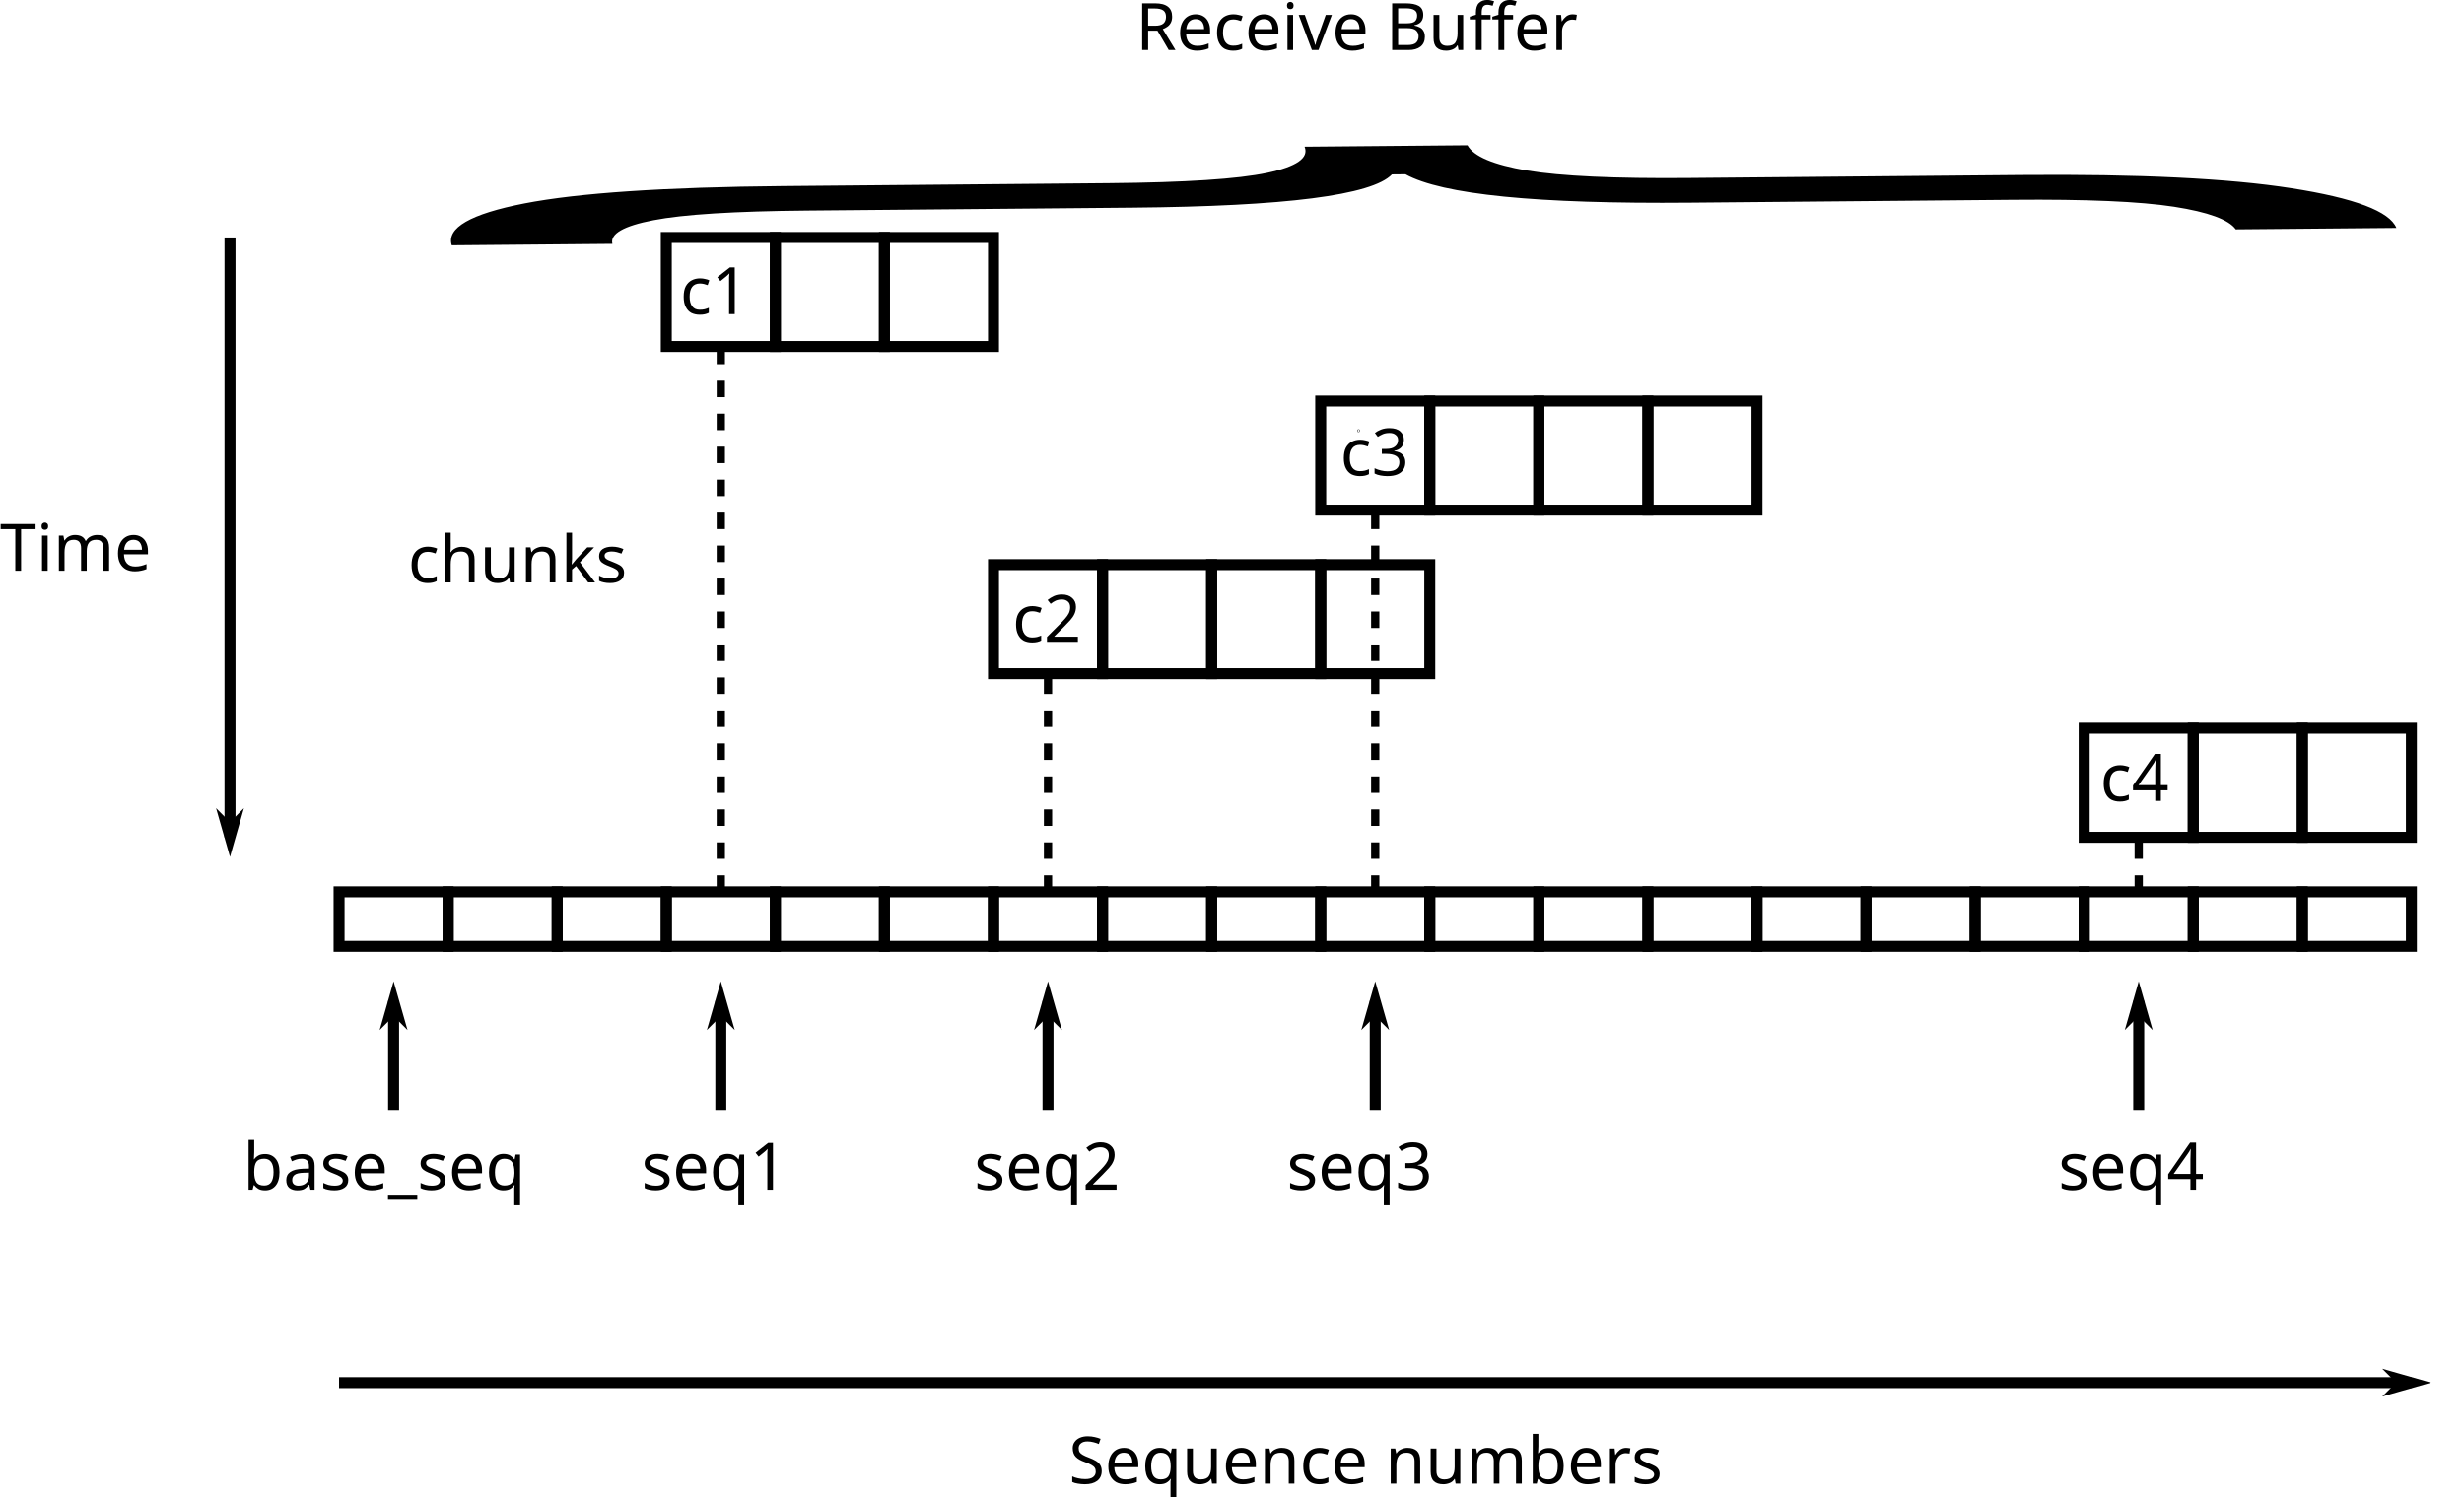
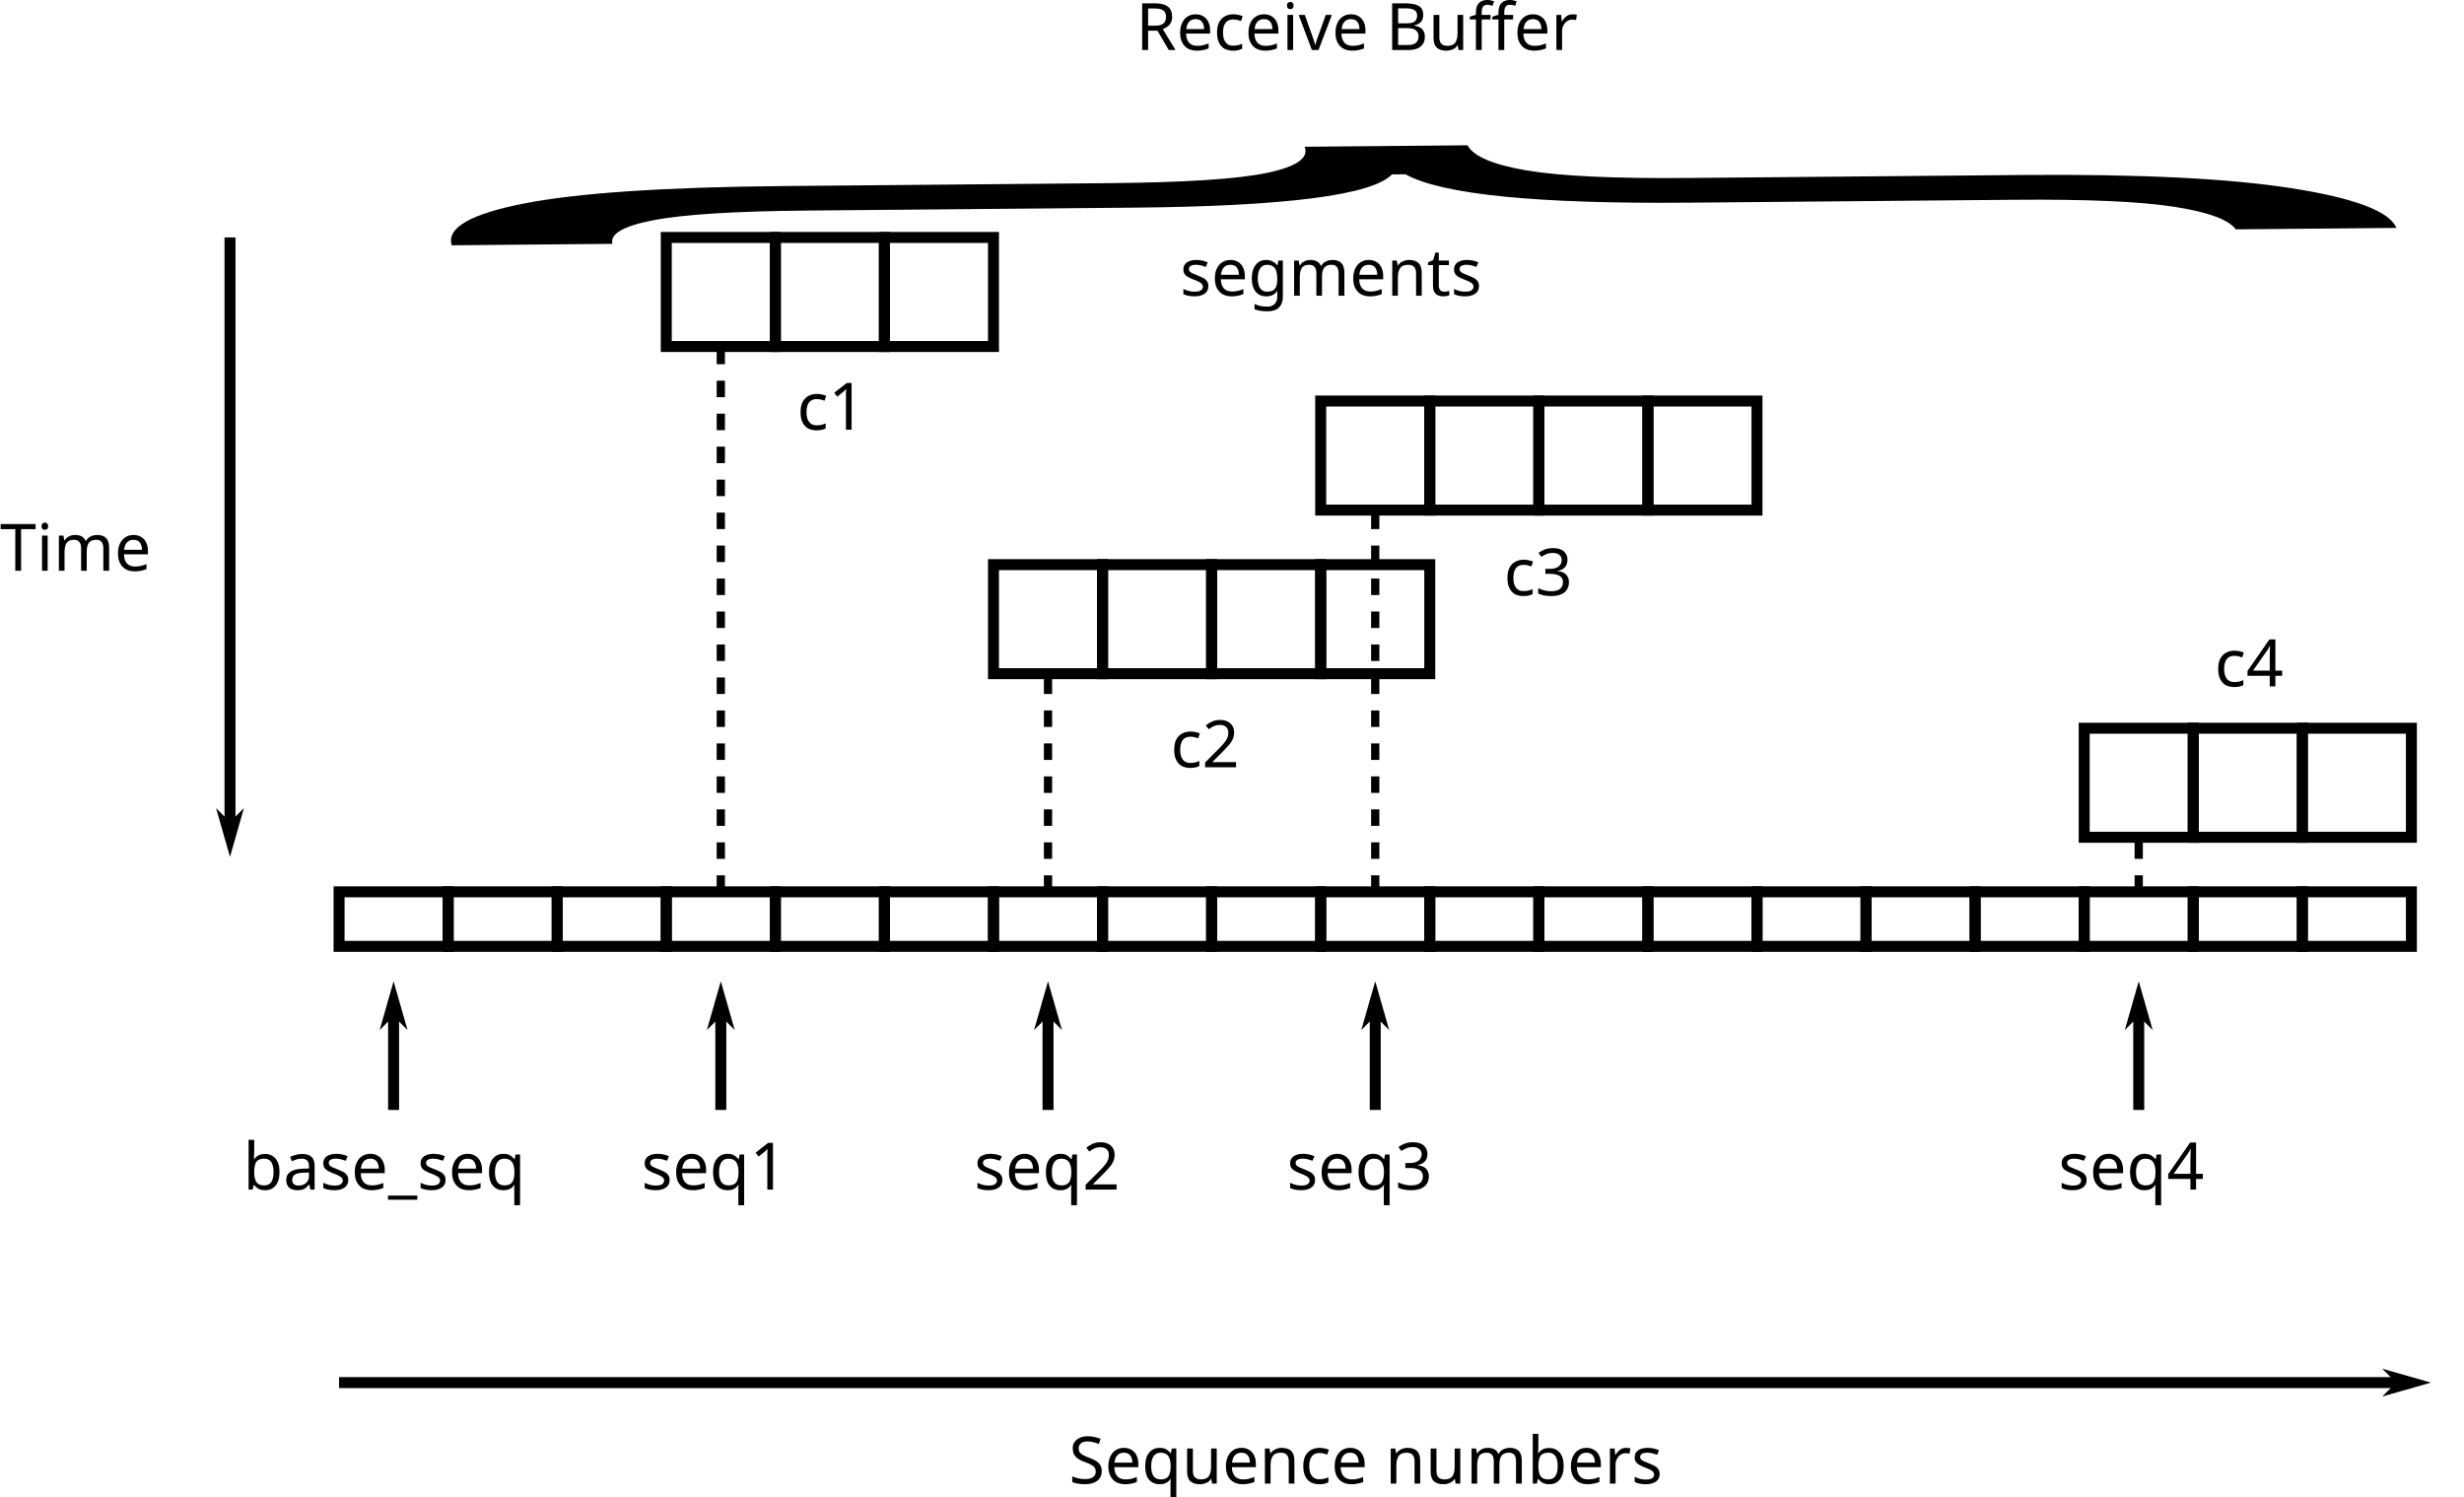
<svg xmlns="http://www.w3.org/2000/svg" width="239.087mm" height="145.244mm" viewBox="0 0 239.087 145.244" version="1.1" id="svg5">
  <defs id="defs2">
    <marker style="overflow:visible" id="marker31017" refX="0" refY="0" orient="auto">
      <path transform="matrix(-0.2,0,0,-0.2,-1.2,0)" style="fill:context-stroke;fill-rule:evenodd;stroke:context-stroke;stroke-width:1pt" d="M 0,0 5,-5 -12.5,0 5,5 Z" id="path31015" />
    </marker>
    <marker style="overflow:visible" id="Arrow1Send" refX="0" refY="0" orient="auto">
      <path transform="matrix(-0.2,0,0,-0.2,-1.2,0)" style="fill:context-stroke;fill-rule:evenodd;stroke:context-stroke;stroke-width:1pt" d="M 0,0 5,-5 -12.5,0 5,5 Z" id="path19815" />
    </marker>
    <marker style="overflow:visible" id="Arrow1Lend" refX="0" refY="0" orient="auto">
      <path transform="matrix(-0.8,0,0,-0.8,-10,0)" style="fill:context-stroke;fill-rule:evenodd;stroke:context-stroke;stroke-width:1pt" d="M 0,0 5,-5 -12.5,0 5,5 Z" id="path19803" />
    </marker>
  </defs>
  <g id="layer1" transform="translate(27.60867,-8.70765)">
    <path id="rect848" style="fill:none;stroke:#000000;stroke-width:1.065" d="M 37.042,31.75 H 47.625 V 42.333 H 37.042 Z" />
    <path id="path950" style="fill:none;stroke:#000000;stroke-width:1.065" d="M 47.625,31.75 H 58.208 V 42.333 H 47.625 Z" />
    <path id="path952" style="fill:none;stroke:#000000;stroke-width:1.065" d="M 58.208,31.75 H 68.792 V 42.333 H 58.208 Z" />
-     <text xml:space="preserve" style="font-style:normal;font-variant:normal;font-weight:normal;font-stretch:normal;font-size:6.35px;line-height:1.25;font-family:'Al Bayan';-inkscape-font-specification:'Al Bayan, Normal';font-variant-ligatures:normal;font-variant-caps:normal;font-variant-numeric:normal;font-variant-east-asian:normal;fill:#000000;fill-opacity:1;stroke:none;stroke-width:0.265" x="11.985" y="65.225" id="text20361">
-       <tspan id="tspan20359" x="11.985" y="65.225">chunks</tspan>
+     <text xml:space="preserve" style="font-style:normal;font-variant:normal;font-weight:normal;font-stretch:normal;font-size:6.35px;line-height:1.25;font-family:'Al Bayan';-inkscape-font-specification:'Al Bayan, Normal';font-variant-ligatures:normal;font-variant-caps:normal;font-variant-numeric:normal;font-variant-east-asian:normal;fill:#000000;fill-opacity:1;stroke:none;stroke-width:0.265" x="86.891" y="37.403" id="text20361">
+       <tspan id="tspan20359" x="86.891" y="37.403">segments</tspan>
    </text>
    <path id="path12479" style="fill:none;stroke:#000000;stroke-width:1.065" d="M 68.792,63.5 H 79.375 V 74.083 H 68.792 Z" />
    <path id="path12481" style="fill:none;stroke:#000000;stroke-width:1.065" d="M 79.375,63.5 H 89.958 V 74.083 H 79.375 Z" />
    <path id="path12483" style="fill:none;stroke:#000000;stroke-width:1.065" d="M 89.958,63.5 H 100.542 V 74.083 H 89.958 Z" />
    <path id="path12489" style="fill:none;stroke:#000000;stroke-width:1.065" d="M 100.542,63.5 H 111.125 v 10.583 h -10.583 z" />
    <path id="path12571" style="fill:none;stroke:#000000;stroke-width:1.065" d="M 100.542,47.625 H 111.125 v 10.583 h -10.583 z" />
    <path id="path12573" style="fill:none;stroke:#000000;stroke-width:1.065" d="m 111.125,47.625 h 10.583 V 58.208 H 111.125 Z" />
    <path id="path12575" style="fill:none;stroke:#000000;stroke-width:1.065" d="m 121.708,47.625 h 10.583 v 10.583 h -10.583 z" />
    <path id="path12581" style="fill:none;stroke:#000000;stroke-width:1.065" d="M 132.292,47.625 H 142.875 v 10.583 h -10.583 z" />
    <path id="path12675" style="fill:none;stroke:#000000;stroke-width:1.065" d="m 174.625,79.375 h 10.583 V 89.958 H 174.625 Z" />
    <path id="path12677" style="fill:none;stroke:#000000;stroke-width:1.065" d="m 185.208,79.375 h 10.583 V 89.958 h -10.583 z" />
    <path id="path12679" style="fill:none;stroke:#000000;stroke-width:1.065" d="M 195.792,79.375 H 206.375 v 10.583 h -10.583 z" />
    <path id="path12675-1" style="fill:none;stroke:#000000;stroke-width:1.065" d="m 47.625,95.25 h 10.583 v 5.292 H 47.625 Z" />
    <path id="path12677-5" style="fill:none;stroke:#000000;stroke-width:1.065" d="m 15.875,95.25 h 10.583 v 5.292 h -10.583 z" />
    <path id="path12679-5" style="fill:none;stroke:#000000;stroke-width:1.065" d="M 68.792,95.25 H 79.375 v 5.292 H 68.792 Z" />
    <text xml:space="preserve" style="font-style:normal;font-variant:normal;font-weight:normal;font-stretch:normal;font-size:6.35px;line-height:1.25;font-family:'Al Bayan';-inkscape-font-specification:'Al Bayan, Normal';font-variant-ligatures:normal;font-variant-caps:normal;font-variant-numeric:normal;font-variant-east-asian:normal;fill:#000000;fill-opacity:1;stroke:none;stroke-width:0.265" x="82.608" y="13.563" id="text20361-8">
      <tspan id="tspan20359-8" x="82.608" y="13.563">Receive Buffer</tspan>
    </text>
    <text xml:space="preserve" style="font-style:normal;font-weight:normal;font-size:77.226px;line-height:1.25;font-family:sans-serif;fill:#000000;fill-opacity:1;stroke:none;stroke-width:0.552" x="-93.964" y="56.199" id="text20365" transform="matrix(-0.1449228,-0.3556016,2.801935,-0.02502873,0,0)">
      <tspan id="tspan20363" style="stroke-width:0.552" x="-93.964" y="56.199">}</tspan>
    </text>
    <path id="path19942" style="fill:none;stroke:#000000;stroke-width:1.065" d="m 79.375,95.25 h 10.583 v 5.292 H 79.375 Z" />
    <path id="path19944" style="fill:none;stroke:#000000;stroke-width:1.065" d="m 89.958,95.25 h 10.583 v 5.292 H 89.958 Z" />
    <path id="path19946" style="fill:none;stroke:#000000;stroke-width:1.065" d="M 100.542,95.25 H 111.125 v 5.292 h -10.583 z" />
    <path id="path19948" style="fill:none;stroke:#000000;stroke-width:1.065" d="m 111.125,95.25 h 10.583 v 5.292 H 111.125 Z" />
    <path id="path19950" style="fill:none;stroke:#000000;stroke-width:1.065" d="m 121.708,95.25 h 10.583 v 5.292 h -10.583 z" />
    <path id="path19952" style="fill:none;stroke:#000000;stroke-width:1.065" d="M 132.292,95.25 H 142.875 v 5.292 h -10.583 z" />
    <path id="path19954" style="fill:none;stroke:#000000;stroke-width:1.065" d="m 142.875,95.25 h 10.583 v 5.292 H 142.875 Z" />
    <path id="path19956" style="fill:none;stroke:#000000;stroke-width:1.065" d="m 153.458,95.25 h 10.583 v 5.292 h -10.583 z" />
    <path id="path19958" style="fill:none;stroke:#000000;stroke-width:1.065" d="M 164.042,95.25 H 174.625 v 5.292 h -10.583 z" />
    <path id="path19960" style="fill:none;stroke:#000000;stroke-width:1.065" d="m 174.625,95.25 h 10.583 v 5.292 H 174.625 Z" />
    <path id="path19962" style="fill:none;stroke:#000000;stroke-width:1.065" d="m 185.208,95.25 h 10.583 v 5.292 h -10.583 z" />
    <path id="path19964" style="fill:none;stroke:#000000;stroke-width:1.065" d="M 195.792,95.25 H 206.375 v 5.292 h -10.583 z" />
    <path id="path19966" style="fill:none;stroke:#000000;stroke-width:1.065" d="M 5.292,95.25 H 15.875 v 5.292 H 5.292 Z" />
    <path id="path19968" style="fill:none;stroke:#000000;stroke-width:1.065" d="m 58.208,95.25 h 10.583 v 5.292 h -10.583 z" />
    <path id="path19970" style="fill:none;stroke:#000000;stroke-width:1.065" d="M 37.042,95.25 H 47.625 v 5.292 H 37.042 Z" />
    <path id="path19972" style="fill:none;stroke:#000000;stroke-width:1.065" d="m 26.458,95.25 h 10.583 v 5.292 h -10.583 z" />
    <path style="fill:none;stroke:#000000;stroke-width:1.065;stroke-linecap:butt;stroke-linejoin:miter;stroke-miterlimit:4;stroke-dasharray:none;stroke-opacity:1;marker-end:url(#marker31017)" d="M 10.583,116.417 V 105.833" id="path20040" />
    <path style="fill:none;stroke:#000000;stroke-width:1.065;stroke-linecap:butt;stroke-linejoin:miter;stroke-miterlimit:4;stroke-dasharray:none;stroke-opacity:1;marker-end:url(#marker31017)" d="M 42.333,116.417 V 105.833" id="path20122" />
    <path style="fill:none;stroke:#000000;stroke-width:1.065;stroke-linecap:butt;stroke-linejoin:miter;stroke-miterlimit:4;stroke-dasharray:none;stroke-opacity:1;marker-end:url(#marker31017)" d="M 74.083,116.417 V 105.833" id="path20124" />
    <path style="fill:none;stroke:#000000;stroke-width:1.065;stroke-linecap:butt;stroke-linejoin:miter;stroke-miterlimit:4;stroke-dasharray:none;stroke-opacity:1;marker-end:url(#marker31017)" d="M 105.833,116.417 V 105.833" id="path20126" />
    <path style="fill:none;stroke:#000000;stroke-width:1.065;stroke-linecap:butt;stroke-linejoin:miter;stroke-miterlimit:4;stroke-dasharray:none;stroke-opacity:1;marker-end:url(#marker31017)" d="M 179.917,116.417 V 105.833" id="path20128" />
    <text xml:space="preserve" style="font-style:normal;font-variant:normal;font-weight:normal;font-stretch:normal;font-size:6.35px;line-height:1.25;font-family:'Al Bayan';-inkscape-font-specification:'Al Bayan, Normal';font-variant-ligatures:normal;font-variant-caps:normal;font-variant-numeric:normal;font-variant-east-asian:normal;fill:#000000;fill-opacity:1;stroke:none;stroke-width:0.265" x="76.105" y="152.675" id="text20132">
      <tspan id="tspan20130" x="76.105" y="152.675">Sequence numbers</tspan>
    </text>
    <text xml:space="preserve" style="font-style:normal;font-variant:normal;font-weight:normal;font-stretch:normal;font-size:6.35px;line-height:1.25;font-family:'Al Bayan';-inkscape-font-specification:'Al Bayan, Normal';font-variant-ligatures:normal;font-variant-caps:normal;font-variant-numeric:normal;font-variant-east-asian:normal;fill:#000000;fill-opacity:1;stroke:none;stroke-width:0.265" x="-4.037" y="124.143" id="text20136">
      <tspan id="tspan20134" x="-4.037" y="124.143">base_seq</tspan>
    </text>
    <text xml:space="preserve" style="font-style:normal;font-variant:normal;font-weight:normal;font-stretch:normal;font-size:6.35px;line-height:1.25;font-family:'Al Bayan';-inkscape-font-specification:'Al Bayan, Normal';font-variant-ligatures:normal;font-variant-caps:normal;font-variant-numeric:normal;font-variant-east-asian:normal;fill:#000000;fill-opacity:1;stroke:none;stroke-width:0.265" x="34.617" y="124.143" id="text20836">
      <tspan id="tspan20834" x="34.617" y="124.143">seq1</tspan>
    </text>
    <text xml:space="preserve" style="font-style:normal;font-variant:normal;font-weight:normal;font-stretch:normal;font-size:6.35px;line-height:1.25;font-family:'Al Bayan';-inkscape-font-specification:'Al Bayan, Normal';font-variant-ligatures:normal;font-variant-caps:normal;font-variant-numeric:normal;font-variant-east-asian:normal;fill:#000000;fill-opacity:1;stroke:none;stroke-width:0.265" x="66.911" y="124.143" id="text22184">
      <tspan id="tspan22182" x="66.911" y="124.143">seq2</tspan>
    </text>
    <text xml:space="preserve" style="font-style:normal;font-variant:normal;font-weight:normal;font-stretch:normal;font-size:6.35px;line-height:1.25;font-family:'Al Bayan';-inkscape-font-specification:'Al Bayan, Normal';font-variant-ligatures:normal;font-variant-caps:normal;font-variant-numeric:normal;font-variant-east-asian:normal;fill:#000000;fill-opacity:1;stroke:none;stroke-width:0.265" x="97.247" y="124.143" id="text24216">
      <tspan id="tspan24214" x="97.247" y="124.143">seq3</tspan>
    </text>
    <text xml:space="preserve" style="font-style:normal;font-variant:normal;font-weight:normal;font-stretch:normal;font-size:6.35px;line-height:1.25;font-family:'Al Bayan';-inkscape-font-specification:'Al Bayan, Normal';font-variant-ligatures:normal;font-variant-caps:normal;font-variant-numeric:normal;font-variant-east-asian:normal;fill:#000000;fill-opacity:1;stroke:none;stroke-width:0.265" x="172.108" y="124.143" id="text26416">
      <tspan id="tspan26414" x="172.108" y="124.143">seq4</tspan>
    </text>
-     <text xml:space="preserve" style="font-style:normal;font-variant:normal;font-weight:normal;font-stretch:normal;font-size:6.35px;line-height:1.25;font-family:'Al Bayan';-inkscape-font-specification:'Al Bayan, Normal';font-variant-ligatures:normal;font-variant-caps:normal;font-variant-numeric:normal;font-variant-east-asian:normal;fill:#000000;fill-opacity:1;stroke:none;stroke-width:0.265" x="38.385" y="39.187" id="text33987">
-       <tspan id="tspan33985" x="38.385" y="39.187">c1</tspan>
+     <text xml:space="preserve" style="font-style:normal;font-variant:normal;font-weight:normal;font-stretch:normal;font-size:6.35px;line-height:1.25;font-family:'Al Bayan';-inkscape-font-specification:'Al Bayan, Normal';font-variant-ligatures:normal;font-variant-caps:normal;font-variant-numeric:normal;font-variant-east-asian:normal;fill:#000000;fill-opacity:1;stroke:none;stroke-width:0.265" x="49.726" y="50.4" id="text33987">
+       <tspan id="tspan33985" x="49.726" y="50.4">c1</tspan>
    </text>
-     <text xml:space="preserve" style="font-style:normal;font-variant:normal;font-weight:normal;font-stretch:normal;font-size:6.35px;line-height:1.25;font-family:'Al Bayan';-inkscape-font-specification:'Al Bayan, Normal';font-variant-ligatures:normal;font-variant-caps:normal;font-variant-numeric:normal;font-variant-east-asian:normal;fill:#000000;fill-opacity:1;stroke:none;stroke-width:0.265" x="70.638" y="70.991" id="text34279">
-       <tspan id="tspan34277" x="70.638" y="70.991">c2</tspan>
+     <text xml:space="preserve" style="font-style:normal;font-variant:normal;font-weight:normal;font-stretch:normal;font-size:6.35px;line-height:1.25;font-family:'Al Bayan';-inkscape-font-specification:'Al Bayan, Normal';font-variant-ligatures:normal;font-variant-caps:normal;font-variant-numeric:normal;font-variant-east-asian:normal;fill:#000000;fill-opacity:1;stroke:none;stroke-width:0.265" x="85.984" y="83.162" id="text34279">
+       <tspan id="tspan34277" x="85.984" y="83.162">c2</tspan>
    </text>
-     <text xml:space="preserve" style="font-style:normal;font-variant:normal;font-weight:normal;font-stretch:normal;font-size:6.35px;line-height:1.25;font-family:'Al Bayan';-inkscape-font-specification:'Al Bayan, Normal';font-variant-ligatures:normal;font-variant-caps:normal;font-variant-numeric:normal;font-variant-east-asian:normal;fill:#000000;fill-opacity:1;stroke:none;stroke-width:0.265" x="102.442" y="54.845" id="text34385">
-       <tspan id="tspan34383" x="102.442" y="54.845">c3</tspan>
+     <text xml:space="preserve" style="font-style:normal;font-variant:normal;font-weight:normal;font-stretch:normal;font-size:6.35px;line-height:1.25;font-family:'Al Bayan';-inkscape-font-specification:'Al Bayan, Normal';font-variant-ligatures:normal;font-variant-caps:normal;font-variant-numeric:normal;font-variant-east-asian:normal;fill:#000000;fill-opacity:1;stroke:none;stroke-width:0.265" x="118.317" y="66.486" id="text34385">
+       <tspan id="tspan34383" x="118.317" y="66.486">c3</tspan>
    </text>
-     <circle id="path34500" style="fill:#000000;stroke:#000000;stroke-width:0.265" cx="104.216" cy="50.504" r="0.006" />
-     <text xml:space="preserve" style="font-style:normal;font-variant:normal;font-weight:normal;font-stretch:normal;font-size:6.35px;line-height:1.25;font-family:'Al Bayan';-inkscape-font-specification:'Al Bayan, Normal';font-variant-ligatures:normal;font-variant-caps:normal;font-variant-numeric:normal;font-variant-east-asian:normal;fill:#000000;fill-opacity:1;stroke:none;stroke-width:0.265" x="176.174" y="86.429" id="text42884">
-       <tspan id="tspan42882" x="176.174" y="86.429">c4</tspan>
+     <text xml:space="preserve" style="font-style:normal;font-variant:normal;font-weight:normal;font-stretch:normal;font-size:6.35px;line-height:1.25;font-family:'Al Bayan';-inkscape-font-specification:'Al Bayan, Normal';font-variant-ligatures:normal;font-variant-caps:normal;font-variant-numeric:normal;font-variant-east-asian:normal;fill:#000000;fill-opacity:1;stroke:none;stroke-width:0.265" x="187.287" y="75.316" id="text42884">
+       <tspan id="tspan42882" x="187.287" y="75.316">c4</tspan>
    </text>
    <path style="fill:none;stroke:#000000;stroke-width:1.065;stroke-linecap:butt;stroke-linejoin:miter;stroke-miterlimit:4;stroke-dasharray:none;stroke-opacity:1;marker-end:url(#marker31017)" d="M -5.292,31.75 V 89.958" id="path46567" />
    <text xml:space="preserve" style="font-style:normal;font-variant:normal;font-weight:normal;font-stretch:normal;font-size:6.35px;line-height:1.25;font-family:'Al Bayan';-inkscape-font-specification:'Al Bayan, Normal';font-variant-ligatures:normal;font-variant-caps:normal;font-variant-numeric:normal;font-variant-east-asian:normal;fill:#000000;fill-opacity:1;stroke:none;stroke-width:0.265" x="-27.609" y="64.088" id="text46571">
      <tspan id="tspan46569" x="-27.609" y="64.088">Time</tspan>
      <tspan x="-27.609" y="72.026" id="tspan47975" />
    </text>
    <path style="fill:none;stroke:#000000;stroke-width:1.065;stroke-linecap:butt;stroke-linejoin:miter;stroke-miterlimit:4;stroke-dasharray:none;stroke-opacity:1;marker-end:url(#marker31017)" d="M 5.292,142.875 H 206.375" id="path48700" />
    <path style="fill:none;stroke:#000000;stroke-width:0.8;stroke-linecap:butt;stroke-linejoin:miter;stroke-miterlimit:4;stroke-dasharray:1.6, 1.6;stroke-dashoffset:0;stroke-opacity:1" d="M 42.333,95.25 V 42.333" id="path56402" />
    <path style="fill:none;stroke:#000000;stroke-width:0.8;stroke-linecap:butt;stroke-linejoin:miter;stroke-miterlimit:4;stroke-dasharray:1.6, 1.6;stroke-dashoffset:0;stroke-opacity:1" d="M 74.083,95.25 V 74.083" id="path56640" />
    <path style="fill:none;stroke:#000000;stroke-width:0.8;stroke-linecap:butt;stroke-linejoin:miter;stroke-miterlimit:4;stroke-dasharray:1.6, 1.6;stroke-dashoffset:0;stroke-opacity:1" d="M 105.833,95.25 V 58.208" id="path56642" />
    <path style="fill:none;stroke:#000000;stroke-width:0.8;stroke-linecap:butt;stroke-linejoin:miter;stroke-miterlimit:4;stroke-dasharray:1.6, 1.6;stroke-dashoffset:0;stroke-opacity:1" d="M 179.917,95.25 V 89.958" id="path56644" />
  </g>
</svg>
